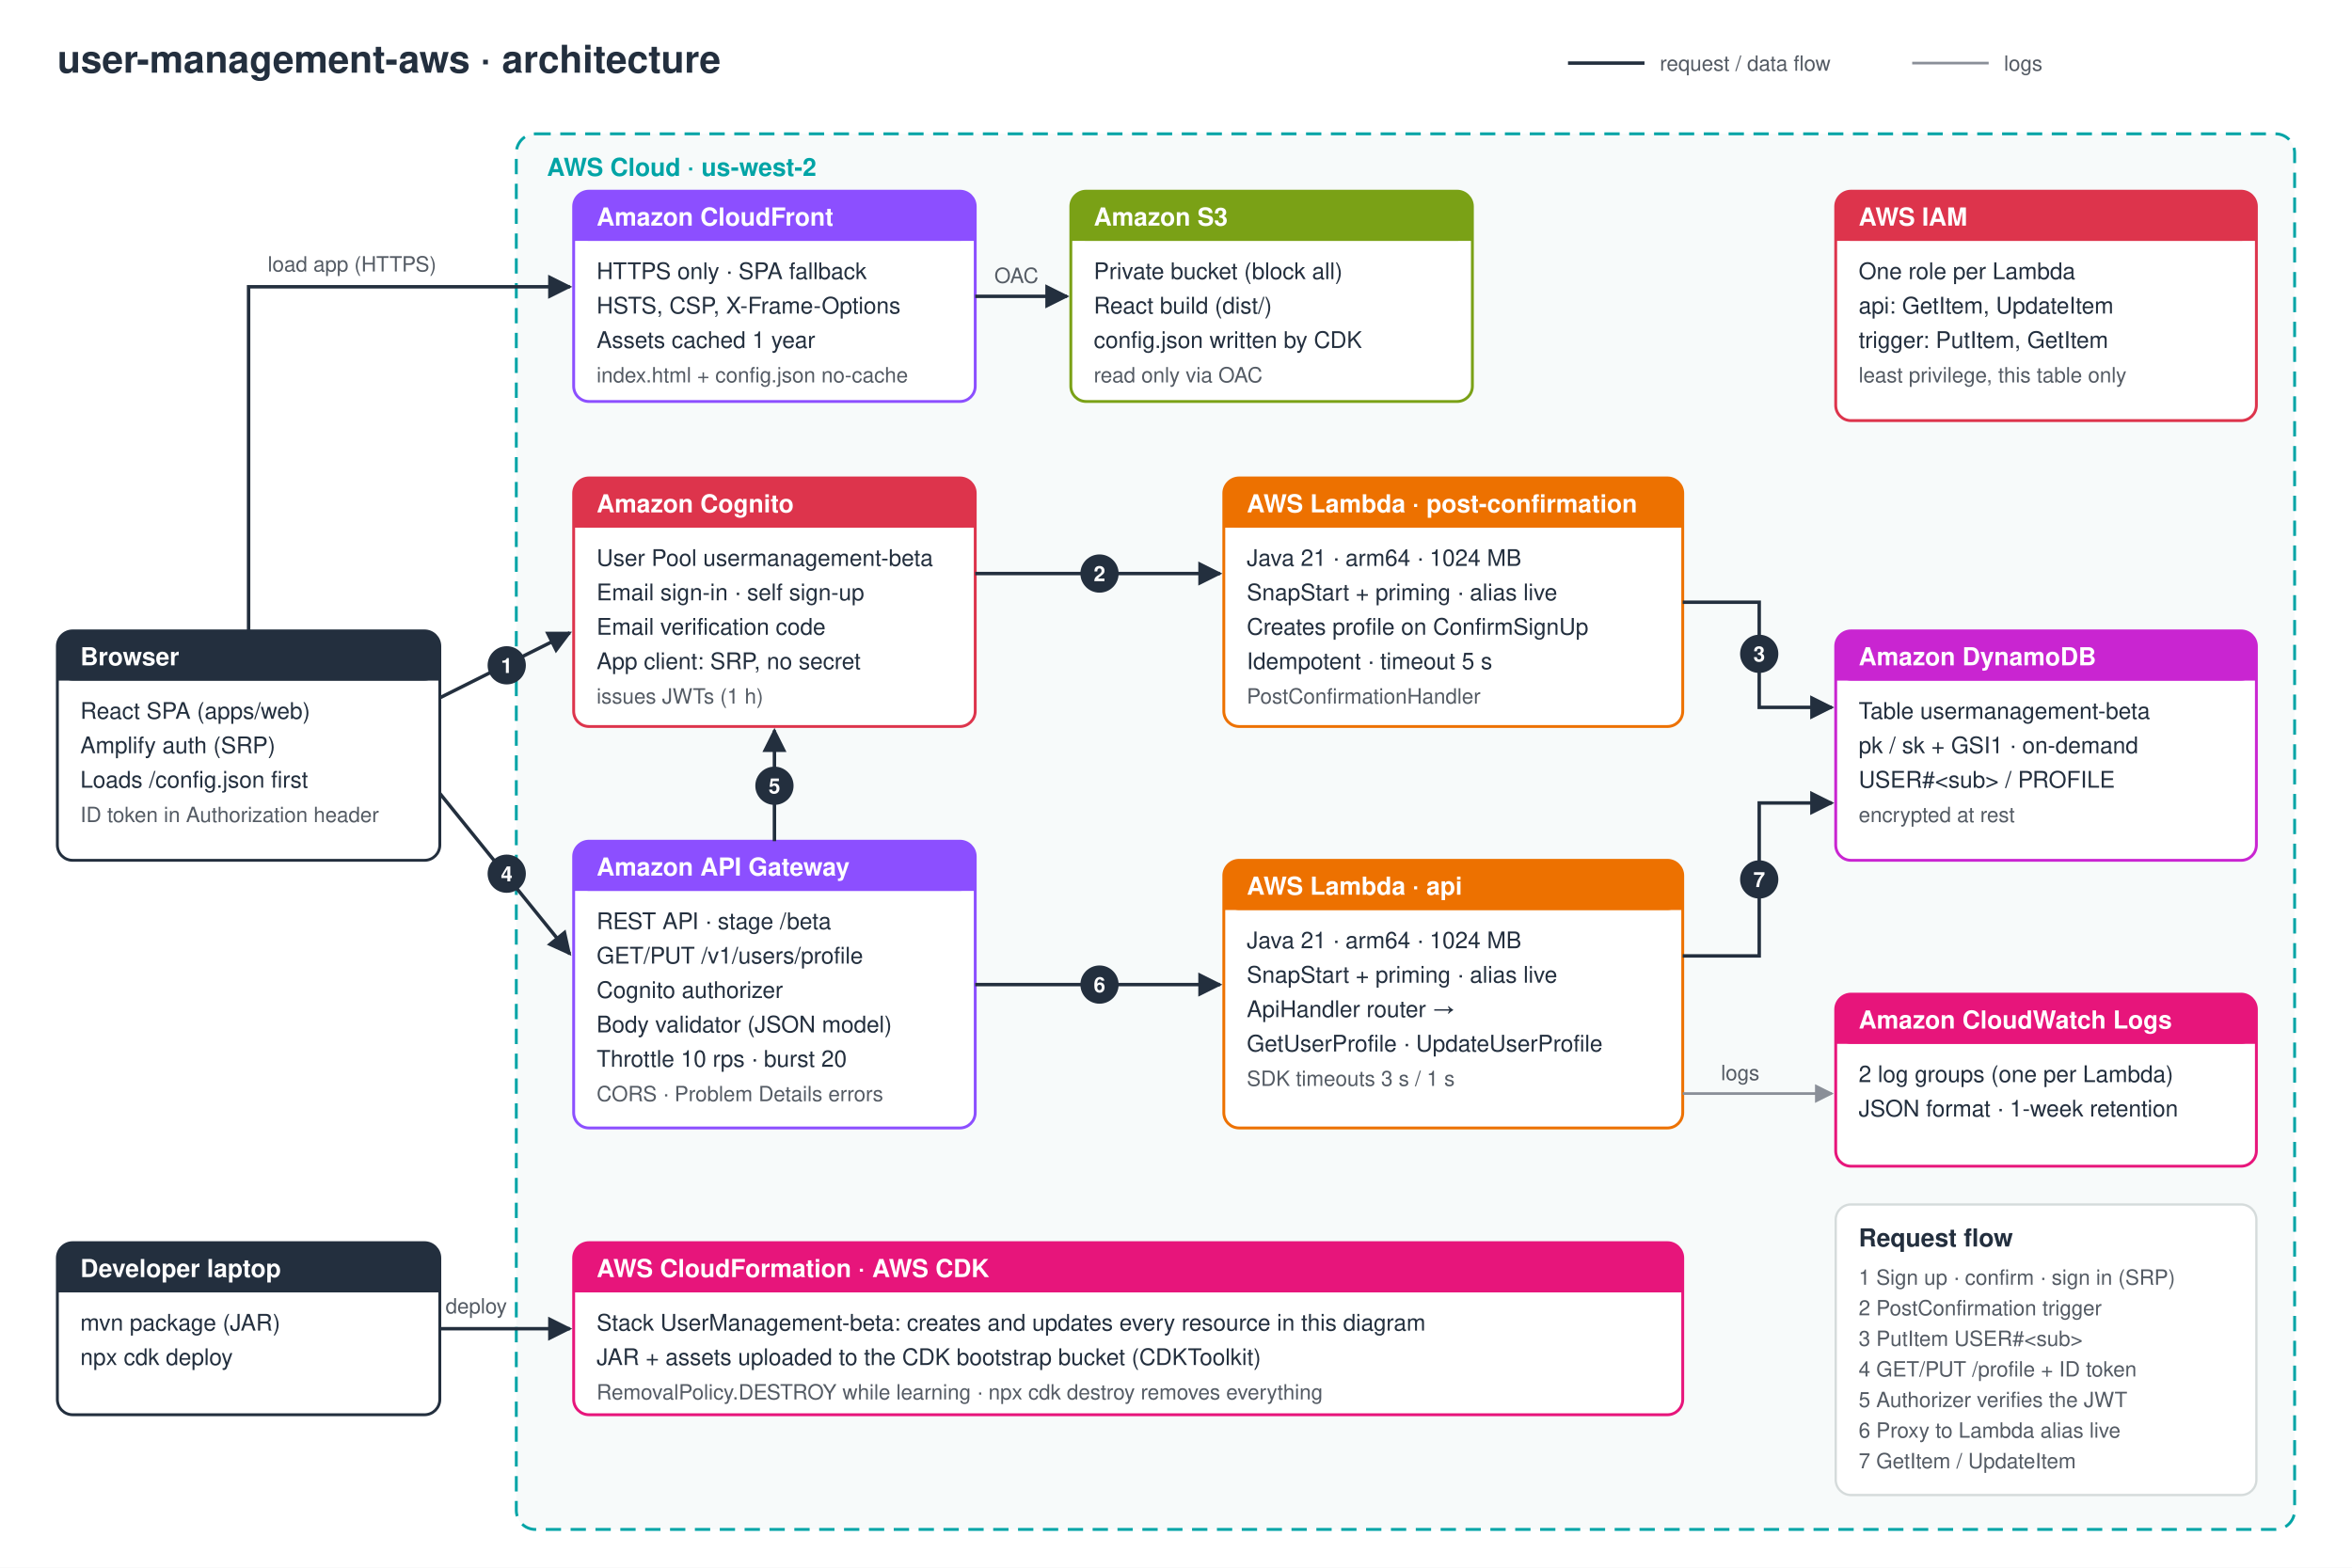
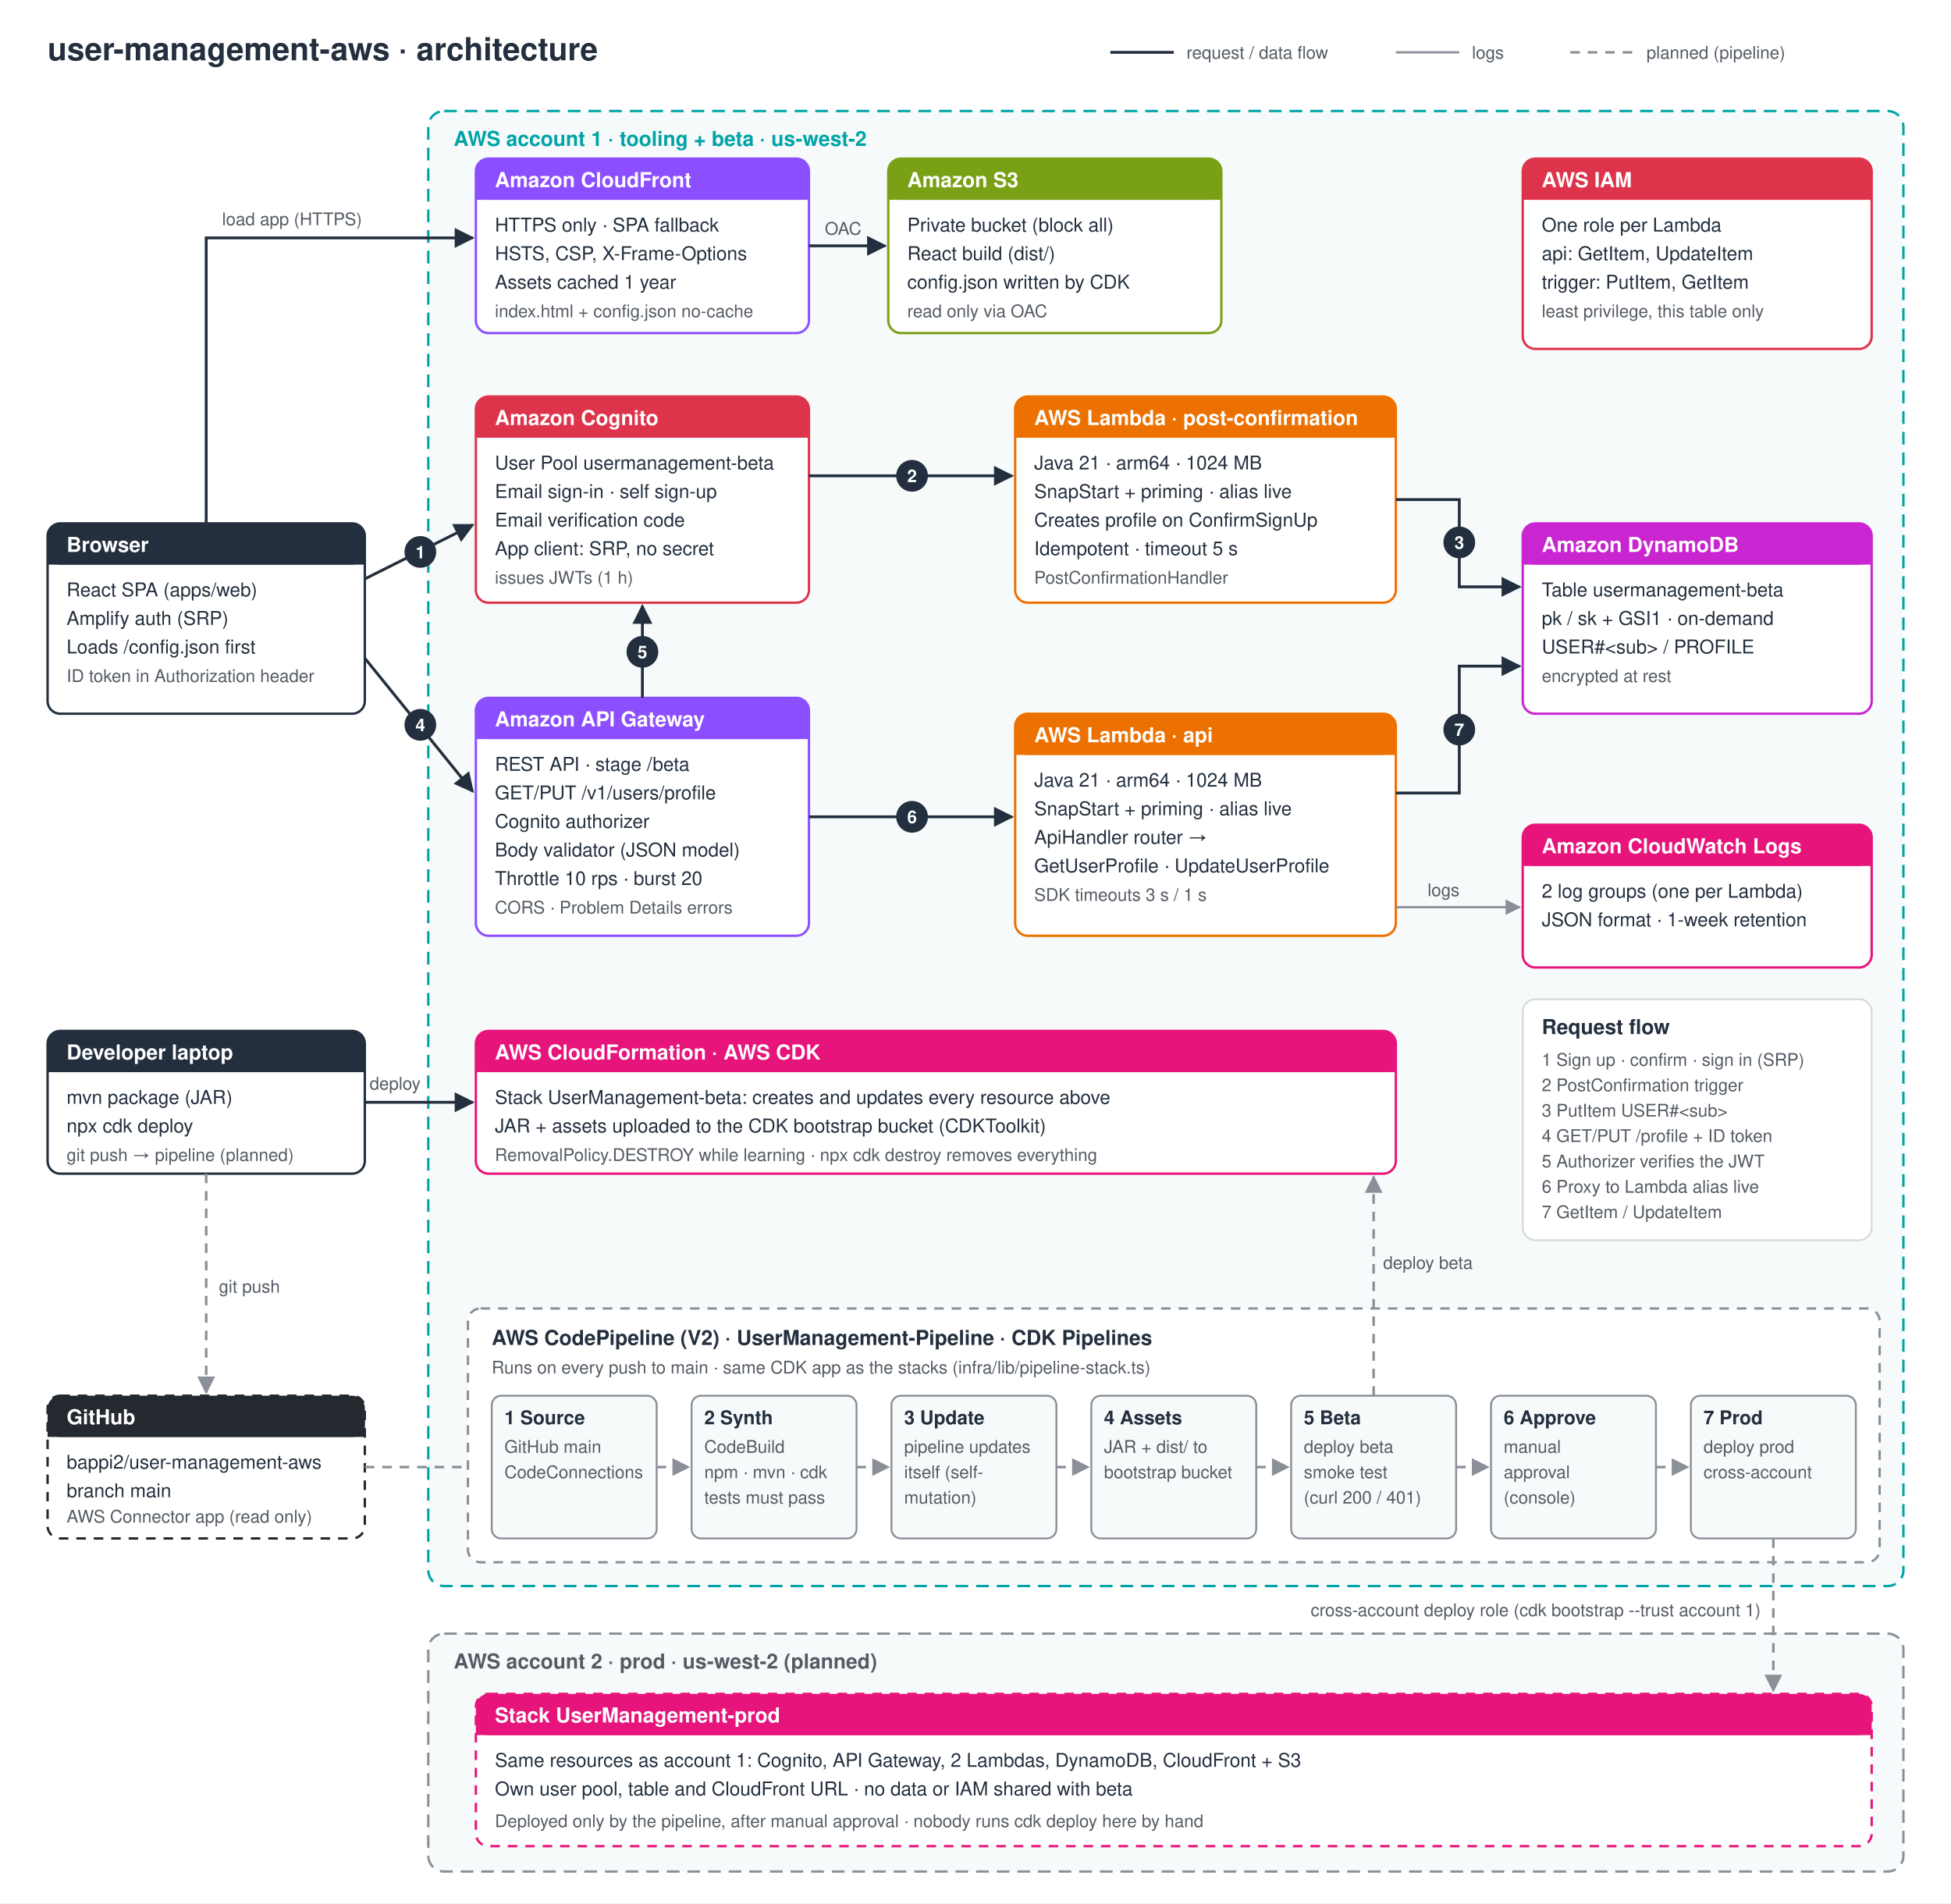
- <svg xmlns="http://www.w3.org/2000/svg" width="1230" height="820" viewBox="0 0 1230 820" font-family="-apple-system, 'Segoe UI', Helvetica, Arial, sans-serif">
+ <svg xmlns="http://www.w3.org/2000/svg" width="1230" height="1200" viewBox="0 0 1230 1200" font-family="-apple-system, 'Segoe UI', Helvetica, Arial, sans-serif">
  <defs>
    <marker id="arrow" viewBox="0 0 10 10" refX="9" refY="5" markerWidth="7" markerHeight="7" orient="auto-start-reverse">
      <path d="M0,0 L10,5 L0,10 z" fill="#232F3E" />
    </marker>
    <marker id="arrow-grey" viewBox="0 0 10 10" refX="9" refY="5" markerWidth="7" markerHeight="7" orient="auto-start-reverse">
      <path d="M0,0 L10,5 L0,10 z" fill="#8A8F98" />
    </marker>
    <style>
      .title { font-size: 20px; font-weight: 700; fill: #232F3E; }
      .hdr   { font-size: 13px; font-weight: 700; fill: #FFFFFF; }
      .txt   { font-size: 12px; fill: #232F3E; }
      .small { font-size: 11px; fill: #545B64; }
      .badge { font-size: 11px; font-weight: 700; fill: #FFFFFF; text-anchor: middle; }
      .flow  { stroke: #232F3E; stroke-width: 1.8; fill: none; marker-end: url(#arrow); }
      .plan  { stroke: #8A8F98; stroke-width: 1.6; fill: none; stroke-dasharray: 6 5; marker-end: url(#arrow-grey); }
      .logs  { stroke: #8A8F98; stroke-width: 1.4; fill: none; marker-end: url(#arrow-grey); }
    </style>
  </defs>
-   <rect x="0" y="0" width="1230" height="820" fill="#FFFFFF" />
+   <rect x="0" y="0" width="1230" height="1200" fill="#FFFFFF" />
  <text x="30" y="38" class="title">user-management-aws · architecture</text>
-   <line x1="820" y1="33" x2="860" y2="33" stroke="#232F3E" stroke-width="1.8" />
-   <text x="868" y="37" class="small">request / data flow</text>
-   <line x1="1000" y1="33" x2="1040" y2="33" stroke="#8A8F98" stroke-width="1.4" />
-   <text x="1048" y="37" class="small">logs</text>
-   <rect x="270" y="70" width="930" height="730" rx="10" fill="#F7FAFA" stroke="#00A4A6" stroke-width="1.5" stroke-dasharray="8 5" />
-   <text x="286" y="92" font-size="13" font-weight="700" fill="#00A4A6">AWS Cloud · us-west-2</text>
+   <line x1="700" y1="33" x2="740" y2="33" stroke="#232F3E" stroke-width="1.8" />
+   <text x="748" y="37" class="small">request / data flow</text>
+   <line x1="880" y1="33" x2="920" y2="33" stroke="#8A8F98" stroke-width="1.4" />
+   <text x="928" y="37" class="small">logs</text>
+   <line x1="990" y1="33" x2="1030" y2="33" stroke="#8A8F98" stroke-width="1.6" stroke-dasharray="6 5" />
+   <text x="1038" y="37" class="small">planned (pipeline)</text>
+   <rect x="270" y="70" width="930" height="930" rx="10" fill="#F7FAFA" stroke="#00A4A6" stroke-width="1.5" stroke-dasharray="8 5" />
+   <text x="286" y="92" font-size="13" font-weight="700" fill="#00A4A6">AWS account 1 · tooling + beta · us-west-2</text>
  <rect x="30" y="330" width="200" height="120" rx="8" fill="#FFFFFF" stroke="#232F3E" stroke-width="1.5" />
  <rect x="30" y="330" width="200" height="26" rx="8" fill="#232F3E" />
  <rect x="30" y="344" width="200" height="12" fill="#232F3E" />
  <text x="42" y="348" class="hdr">Browser</text>
  <text x="42" y="376" class="txt">React SPA (apps/web)</text>
  <text x="42" y="394" class="txt">Amplify auth (SRP)</text>
  <text x="42" y="412" class="txt">Loads /config.json first</text>
  <text x="42" y="430" class="small">ID token in Authorization header</text>
  <rect x="30" y="650" width="200" height="90" rx="8" fill="#FFFFFF" stroke="#232F3E" stroke-width="1.5" />
  <rect x="30" y="650" width="200" height="26" rx="8" fill="#232F3E" />
  <rect x="30" y="664" width="200" height="12" fill="#232F3E" />
  <text x="42" y="668" class="hdr">Developer laptop</text>
  <text x="42" y="696" class="txt">mvn package (JAR)</text>
  <text x="42" y="714" class="txt">npx cdk deploy</text>
+   <text x="42" y="732" class="small">git push → pipeline (planned)</text>
  <rect x="300" y="100" width="210" height="110" rx="8" fill="#FFFFFF" stroke="#8C4FFF" stroke-width="1.5" />
  <rect x="300" y="100" width="210" height="26" rx="8" fill="#8C4FFF" />
  <rect x="300" y="114" width="210" height="12" fill="#8C4FFF" />
  <text x="312" y="118" class="hdr">Amazon CloudFront</text>
  <text x="312" y="146" class="txt">HTTPS only · SPA fallback</text>
  <text x="312" y="164" class="txt">HSTS, CSP, X-Frame-Options</text>
  <text x="312" y="182" class="txt">Assets cached 1 year</text>
  <text x="312" y="200" class="small">index.html + config.json no-cache</text>
  <rect x="560" y="100" width="210" height="110" rx="8" fill="#FFFFFF" stroke="#7AA116" stroke-width="1.5" />
  <rect x="560" y="100" width="210" height="26" rx="8" fill="#7AA116" />
  <rect x="560" y="114" width="210" height="12" fill="#7AA116" />
  <text x="572" y="118" class="hdr">Amazon S3</text>
  <text x="572" y="146" class="txt">Private bucket (block all)</text>
  <text x="572" y="164" class="txt">React build (dist/)</text>
  <text x="572" y="182" class="txt">config.json written by CDK</text>
  <text x="572" y="200" class="small">read only via OAC</text>
  <rect x="960" y="100" width="220" height="120" rx="8" fill="#FFFFFF" stroke="#DD344C" stroke-width="1.5" />
  <rect x="960" y="100" width="220" height="26" rx="8" fill="#DD344C" />
  <rect x="960" y="114" width="220" height="12" fill="#DD344C" />
  <text x="972" y="118" class="hdr">AWS IAM</text>
  <text x="972" y="146" class="txt">One role per Lambda</text>
  <text x="972" y="164" class="txt">api: GetItem, UpdateItem</text>
  <text x="972" y="182" class="txt">trigger: PutItem, GetItem</text>
  <text x="972" y="200" class="small">least privilege, this table only</text>
  <rect x="300" y="250" width="210" height="130" rx="8" fill="#FFFFFF" stroke="#DD344C" stroke-width="1.5" />
  <rect x="300" y="250" width="210" height="26" rx="8" fill="#DD344C" />
  <rect x="300" y="264" width="210" height="12" fill="#DD344C" />
  <text x="312" y="268" class="hdr">Amazon Cognito</text>
  <text x="312" y="296" class="txt">User Pool usermanagement-beta</text>
  <text x="312" y="314" class="txt">Email sign-in · self sign-up</text>
  <text x="312" y="332" class="txt">Email verification code</text>
  <text x="312" y="350" class="txt">App client: SRP, no secret</text>
  <text x="312" y="368" class="small">issues JWTs (1 h)</text>
  <rect x="640" y="250" width="240" height="130" rx="8" fill="#FFFFFF" stroke="#ED7100" stroke-width="1.5" />
  <rect x="640" y="250" width="240" height="26" rx="8" fill="#ED7100" />
  <rect x="640" y="264" width="240" height="12" fill="#ED7100" />
  <text x="652" y="268" class="hdr">AWS Lambda · post-confirmation</text>
  <text x="652" y="296" class="txt">Java 21 · arm64 · 1024 MB</text>
  <text x="652" y="314" class="txt">SnapStart + priming · alias live</text>
  <text x="652" y="332" class="txt">Creates profile on ConfirmSignUp</text>
  <text x="652" y="350" class="txt">Idempotent · timeout 5 s</text>
  <text x="652" y="368" class="small">PostConfirmationHandler</text>
  <rect x="960" y="330" width="220" height="120" rx="8" fill="#FFFFFF" stroke="#C925D1" stroke-width="1.5" />
  <rect x="960" y="330" width="220" height="26" rx="8" fill="#C925D1" />
  <rect x="960" y="344" width="220" height="12" fill="#C925D1" />
  <text x="972" y="348" class="hdr">Amazon DynamoDB</text>
  <text x="972" y="376" class="txt">Table usermanagement-beta</text>
  <text x="972" y="394" class="txt">pk / sk + GSI1 · on-demand</text>
  <text x="972" y="412" class="txt">USER#&lt;sub&gt; / PROFILE</text>
  <text x="972" y="430" class="small">encrypted at rest</text>
  <rect x="300" y="440" width="210" height="150" rx="8" fill="#FFFFFF" stroke="#8C4FFF" stroke-width="1.5" />
  <rect x="300" y="440" width="210" height="26" rx="8" fill="#8C4FFF" />
  <rect x="300" y="454" width="210" height="12" fill="#8C4FFF" />
  <text x="312" y="458" class="hdr">Amazon API Gateway</text>
  <text x="312" y="486" class="txt">REST API · stage /beta</text>
  <text x="312" y="504" class="txt">GET/PUT /v1/users/profile</text>
  <text x="312" y="522" class="txt">Cognito authorizer</text>
  <text x="312" y="540" class="txt">Body validator (JSON model)</text>
  <text x="312" y="558" class="txt">Throttle 10 rps · burst 20</text>
  <text x="312" y="576" class="small">CORS · Problem Details errors</text>
  <rect x="640" y="450" width="240" height="140" rx="8" fill="#FFFFFF" stroke="#ED7100" stroke-width="1.5" />
  <rect x="640" y="450" width="240" height="26" rx="8" fill="#ED7100" />
  <rect x="640" y="464" width="240" height="12" fill="#ED7100" />
  <text x="652" y="468" class="hdr">AWS Lambda · api</text>
  <text x="652" y="496" class="txt">Java 21 · arm64 · 1024 MB</text>
  <text x="652" y="514" class="txt">SnapStart + priming · alias live</text>
  <text x="652" y="532" class="txt">ApiHandler router →</text>
  <text x="652" y="550" class="txt">GetUserProfile · UpdateUserProfile</text>
  <text x="652" y="568" class="small">SDK timeouts 3 s / 1 s</text>
  <rect x="960" y="520" width="220" height="90" rx="8" fill="#FFFFFF" stroke="#E7157B" stroke-width="1.5" />
  <rect x="960" y="520" width="220" height="26" rx="8" fill="#E7157B" />
  <rect x="960" y="534" width="220" height="12" fill="#E7157B" />
  <text x="972" y="538" class="hdr">Amazon CloudWatch Logs</text>
  <text x="972" y="566" class="txt">2 log groups (one per Lambda)</text>
  <text x="972" y="584" class="txt">JSON format · 1-week retention</text>
  <rect x="300" y="650" width="580" height="90" rx="8" fill="#FFFFFF" stroke="#E7157B" stroke-width="1.5" />
  <rect x="300" y="650" width="580" height="26" rx="8" fill="#E7157B" />
  <rect x="300" y="664" width="580" height="12" fill="#E7157B" />
  <text x="312" y="668" class="hdr">AWS CloudFormation · AWS CDK</text>
-   <text x="312" y="696" class="txt">Stack UserManagement-beta: creates and updates every resource in this diagram</text>
+   <text x="312" y="696" class="txt">Stack UserManagement-beta: creates and updates every resource above</text>
  <text x="312" y="714" class="txt">JAR + assets uploaded to the CDK bootstrap bucket (CDKToolkit)</text>
  <text x="312" y="732" class="small">RemovalPolicy.DESTROY while learning · npx cdk destroy removes everything</text>
  <path d="M130 330 V150 H298" class="flow" />
  <text x="140" y="142" class="small">load app (HTTPS)</text>
  <path d="M510 155 H558" class="flow" />
  <text x="520" y="148" class="small">OAC</text>
  <path d="M230 365 L298 331" class="flow" />
  <path d="M230 415 L298 499" class="flow" />
  <path d="M510 300 H638" class="flow" />
  <path d="M880 315 H920 V370 H958" class="flow" />
  <path d="M405 440 V382" class="flow" />
  <path d="M510 515 H638" class="flow" />
  <path d="M880 500 H920 V420 H958" class="flow" />
  <path d="M880 572 H958" class="logs" />
  <text x="900" y="565" class="small">logs</text>
  <path d="M230 695 H298" class="flow" />
  <text x="233" y="687" class="small">deploy</text>
  <circle cx="265" cy="348" r="10" fill="#232F3E" />
  <text x="265" y="352" class="badge">1</text>
  <circle cx="575" cy="300" r="10" fill="#232F3E" />
  <text x="575" y="304" class="badge">2</text>
  <circle cx="920" cy="342" r="10" fill="#232F3E" />
  <text x="920" y="346" class="badge">3</text>
  <circle cx="265" cy="457" r="10" fill="#232F3E" />
  <text x="265" y="461" class="badge">4</text>
  <circle cx="405" cy="411" r="10" fill="#232F3E" />
  <text x="405" y="415" class="badge">5</text>
  <circle cx="575" cy="515" r="10" fill="#232F3E" />
  <text x="575" y="519" class="badge">6</text>
  <circle cx="920" cy="460" r="10" fill="#232F3E" />
  <text x="920" y="464" class="badge">7</text>
  <rect x="960" y="630" width="220" height="152" rx="8" fill="#FFFFFF" stroke="#D5DBDB" stroke-width="1.2" />
  <text x="972" y="652" font-size="13" font-weight="700" fill="#232F3E">Request flow</text>
  <text x="972" y="672" class="small">1  Sign up · confirm · sign in (SRP)</text>
  <text x="972" y="688" class="small">2  PostConfirmation trigger</text>
  <text x="972" y="704" class="small">3  PutItem USER#&lt;sub&gt;</text>
  <text x="972" y="720" class="small">4  GET/PUT /profile + ID token</text>
  <text x="972" y="736" class="small">5  Authorizer verifies the JWT</text>
  <text x="972" y="752" class="small">6  Proxy to Lambda alias live</text>
  <text x="972" y="768" class="small">7  GetItem / UpdateItem</text>
+   <rect x="30" y="880" width="200" height="90" rx="8" fill="#FFFFFF" stroke="#24292F" stroke-width="1.5" stroke-dasharray="6 5" />
+   <rect x="30" y="880" width="200" height="26" rx="8" fill="#24292F" />
+   <rect x="30" y="894" width="200" height="12" fill="#24292F" />
+   <text x="42" y="898" class="hdr">GitHub</text>
+   <text x="42" y="926" class="txt">bappi2/user-management-aws</text>
+   <text x="42" y="944" class="txt">branch main</text>
+   <text x="42" y="960" class="small">AWS Connector app (read only)</text>
+   <path d="M130 740 V878" class="plan" />
+   <text x="138" y="815" class="small">git push</text>
+   <path d="M230 925 H308" class="plan" />
+   <rect x="295" y="825" width="890" height="160" rx="8" fill="#FFFFFF" stroke="#8A8F98" stroke-width="1.5" stroke-dasharray="6 5" />
+   <text x="310" y="848" font-size="13" font-weight="700" fill="#232F3E">AWS CodePipeline (V2) · UserManagement-Pipeline · CDK Pipelines</text>
+   <text x="310" y="866" class="small">Runs on every push to main · same CDK app as the stacks (infra/lib/pipeline-stack.ts)</text>
+   <rect x="310" y="880" width="104" height="90" rx="6" fill="#F7FAFA" stroke="#8A8F98" stroke-width="1.2" />
+   <text x="318" y="898" font-size="12" font-weight="700" fill="#232F3E">1  Source</text>
+   <text x="318" y="916" class="small">GitHub main</text>
+   <text x="318" y="932" class="small">CodeConnections</text>
+   <path d="M414 925 H434" class="plan" />
+   <rect x="436" y="880" width="104" height="90" rx="6" fill="#F7FAFA" stroke="#8A8F98" stroke-width="1.2" />
+   <text x="444" y="898" font-size="12" font-weight="700" fill="#232F3E">2  Synth</text>
+   <text x="444" y="916" class="small">CodeBuild</text>
+   <text x="444" y="932" class="small">npm · mvn · cdk</text>
+   <text x="444" y="948" class="small">tests must pass</text>
+   <path d="M540 925 H560" class="plan" />
+   <rect x="562" y="880" width="104" height="90" rx="6" fill="#F7FAFA" stroke="#8A8F98" stroke-width="1.2" />
+   <text x="570" y="898" font-size="12" font-weight="700" fill="#232F3E">3  Update</text>
+   <text x="570" y="916" class="small">pipeline updates</text>
+   <text x="570" y="932" class="small">itself (self-</text>
+   <text x="570" y="948" class="small">mutation)</text>
+   <path d="M666 925 H686" class="plan" />
+   <rect x="688" y="880" width="104" height="90" rx="6" fill="#F7FAFA" stroke="#8A8F98" stroke-width="1.2" />
+   <text x="696" y="898" font-size="12" font-weight="700" fill="#232F3E">4  Assets</text>
+   <text x="696" y="916" class="small">JAR + dist/ to</text>
+   <text x="696" y="932" class="small">bootstrap bucket</text>
+   <path d="M792 925 H812" class="plan" />
+   <rect x="814" y="880" width="104" height="90" rx="6" fill="#F7FAFA" stroke="#8A8F98" stroke-width="1.2" />
+   <text x="822" y="898" font-size="12" font-weight="700" fill="#232F3E">5  Beta</text>
+   <text x="822" y="916" class="small">deploy beta</text>
+   <text x="822" y="932" class="small">smoke test</text>
+   <text x="822" y="948" class="small">(curl 200 / 401)</text>
+   <path d="M918 925 H938" class="plan" />
+   <rect x="940" y="880" width="104" height="90" rx="6" fill="#F7FAFA" stroke="#8A8F98" stroke-width="1.2" />
+   <text x="948" y="898" font-size="12" font-weight="700" fill="#232F3E">6  Approve</text>
+   <text x="948" y="916" class="small">manual</text>
+   <text x="948" y="932" class="small">approval</text>
+   <text x="948" y="948" class="small">(console)</text>
+   <path d="M1044 925 H1064" class="plan" />
+   <rect x="1066" y="880" width="104" height="90" rx="6" fill="#F7FAFA" stroke="#8A8F98" stroke-width="1.2" />
+   <text x="1074" y="898" font-size="12" font-weight="700" fill="#232F3E">7  Prod</text>
+   <text x="1074" y="916" class="small">deploy prod</text>
+   <text x="1074" y="932" class="small">cross-account</text>
+   <path d="M866 880 V742" class="plan" />
+   <text x="872" y="800" class="small">deploy beta</text>
+   <rect x="270" y="1030" width="930" height="150" rx="10" fill="#F7FAFA" stroke="#8A8F98" stroke-width="1.5" stroke-dasharray="8 5" />
+   <text x="286" y="1052" font-size="13" font-weight="700" fill="#545B64">AWS account 2 · prod · us-west-2 (planned)</text>
+   <rect x="300" y="1068" width="880" height="96" rx="8" fill="#FFFFFF" stroke="#E7157B" stroke-width="1.5" stroke-dasharray="6 5" />
+   <rect x="300" y="1068" width="880" height="26" rx="8" fill="#E7157B" />
+   <rect x="300" y="1082" width="880" height="12" fill="#E7157B" />
+   <text x="312" y="1086" class="hdr">Stack UserManagement-prod</text>
+   <text x="312" y="1114" class="txt">Same resources as account 1: Cognito, API Gateway, 2 Lambdas, DynamoDB, CloudFront + S3</text>
+   <text x="312" y="1132" class="txt">Own user pool, table and CloudFront URL · no data or IAM shared with beta</text>
+   <text x="312" y="1152" class="small">Deployed only by the pipeline, after manual approval · nobody runs cdk deploy here by hand</text>
+   <path d="M1118 970 V1066" class="plan" />
+   <text x="1110" y="1019" class="small" text-anchor="end">cross-account deploy role (cdk bootstrap --trust account 1)</text>
</svg>
